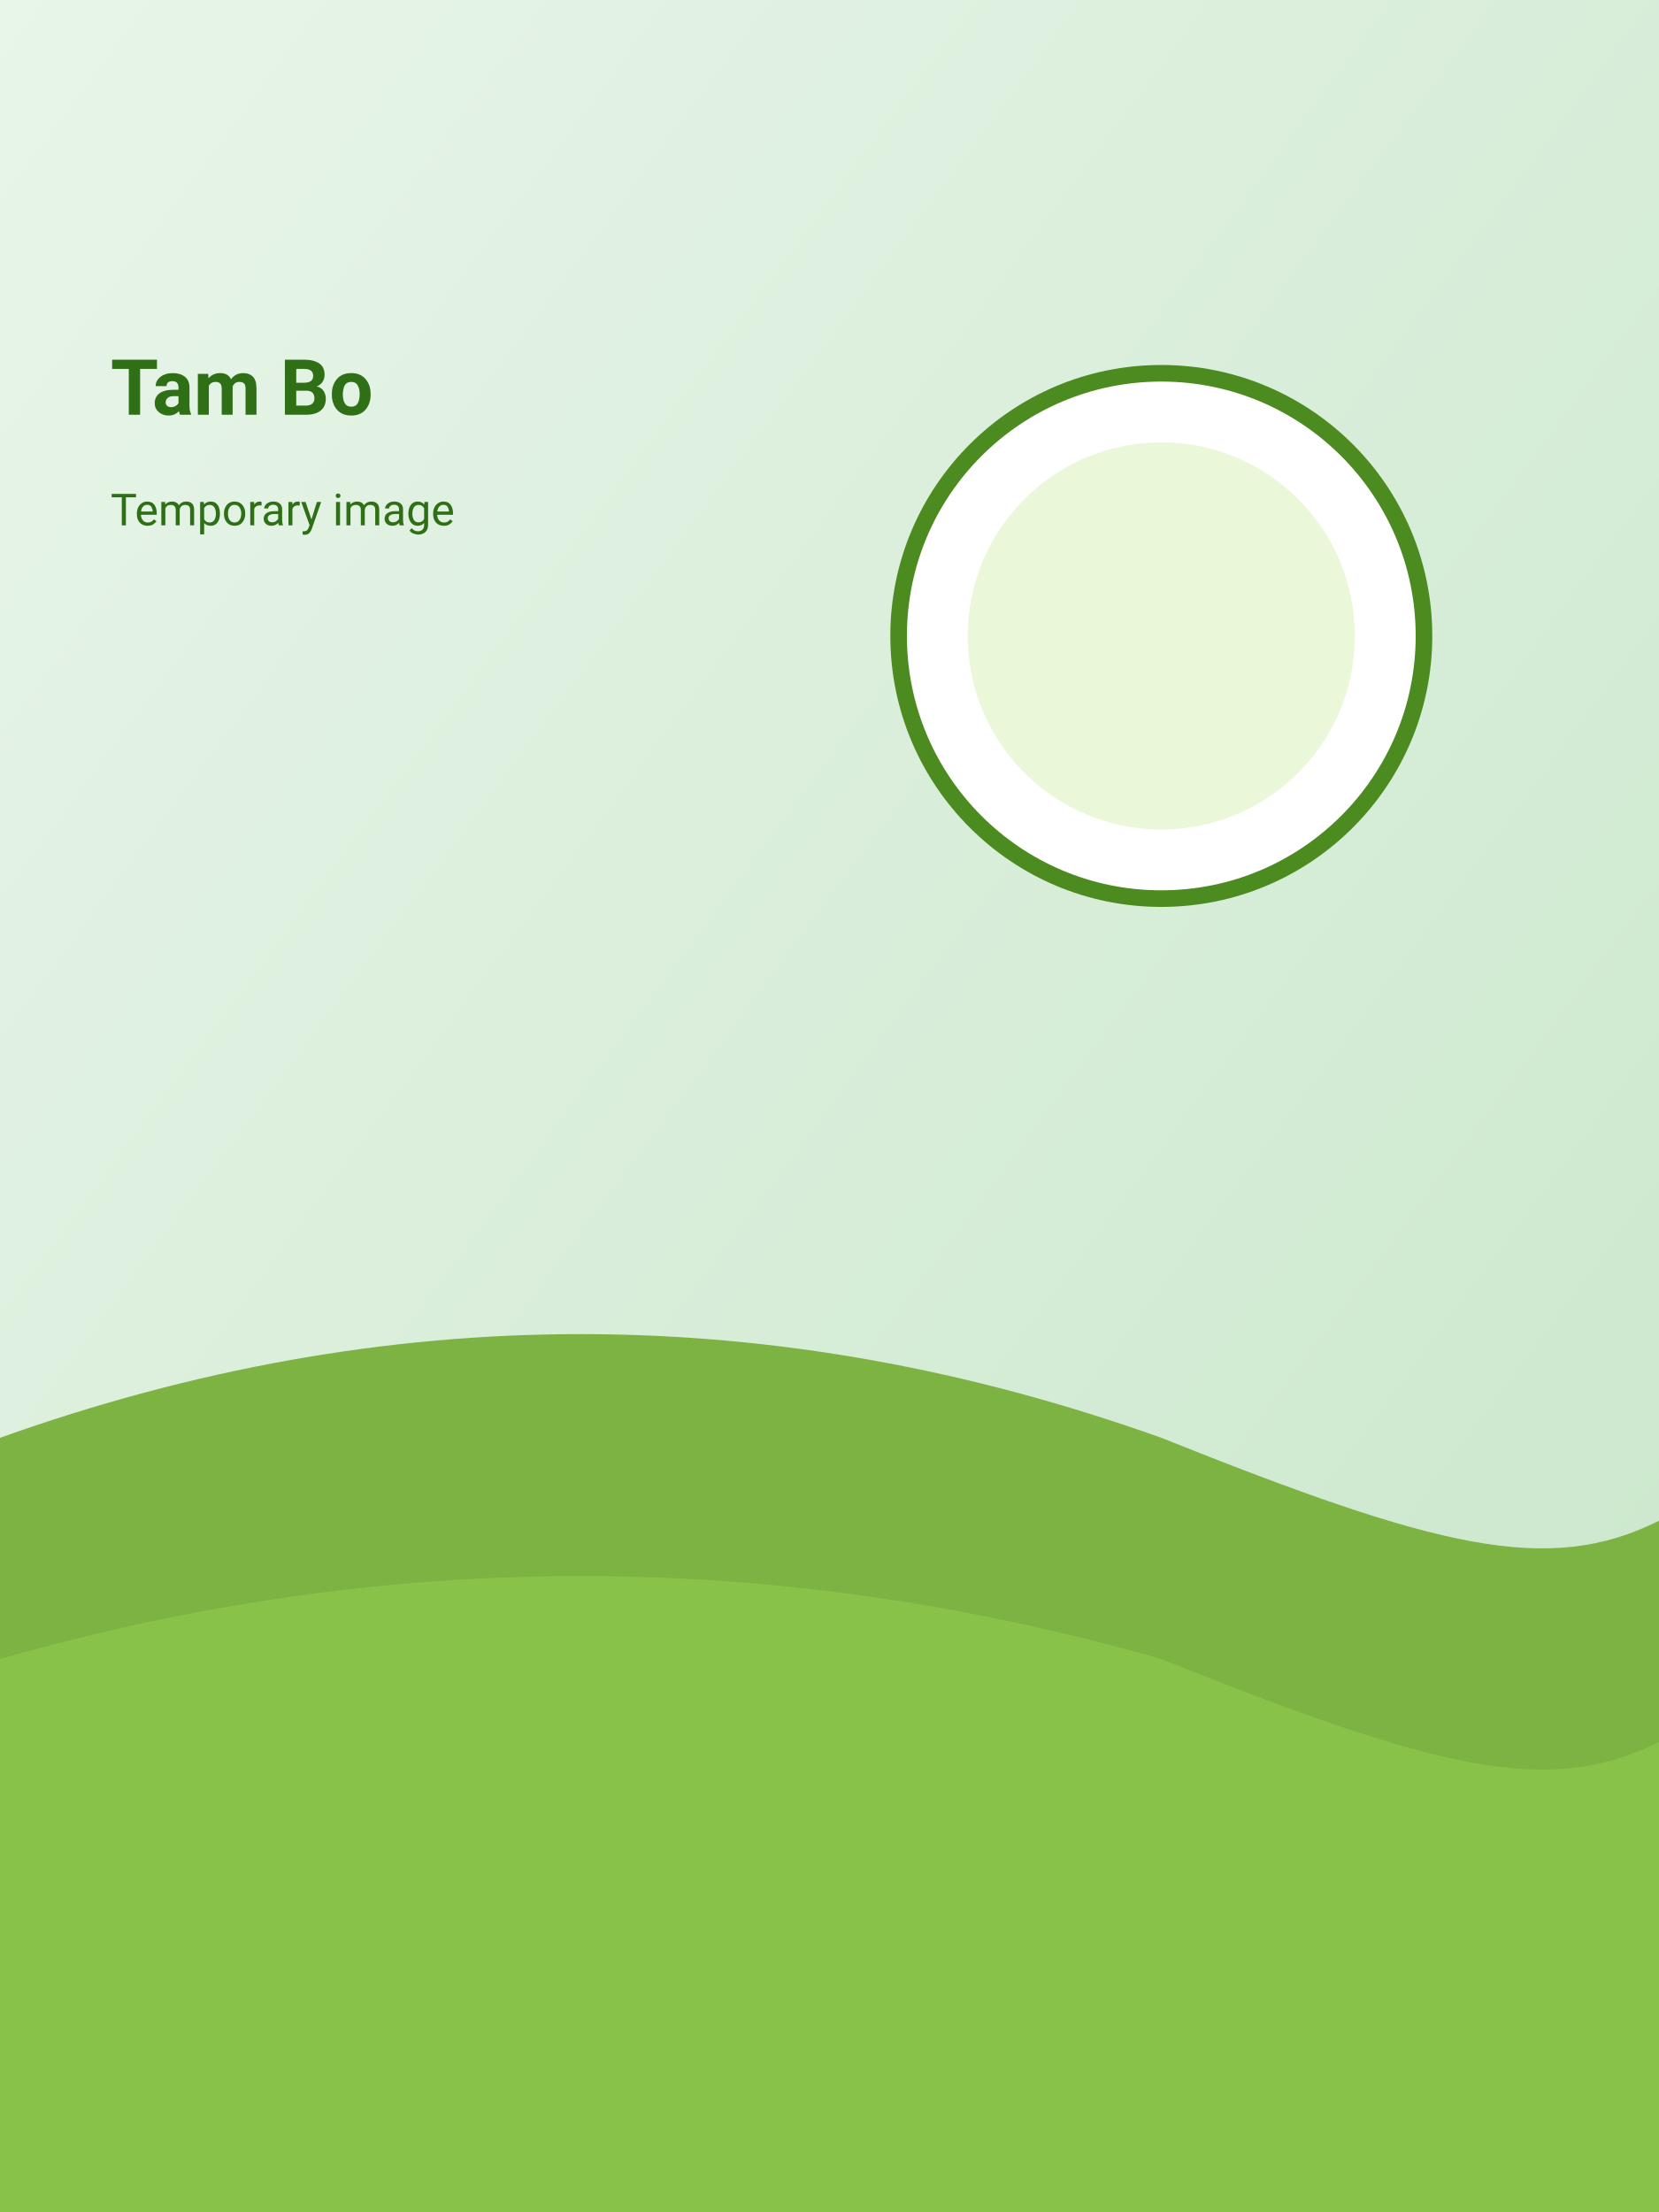
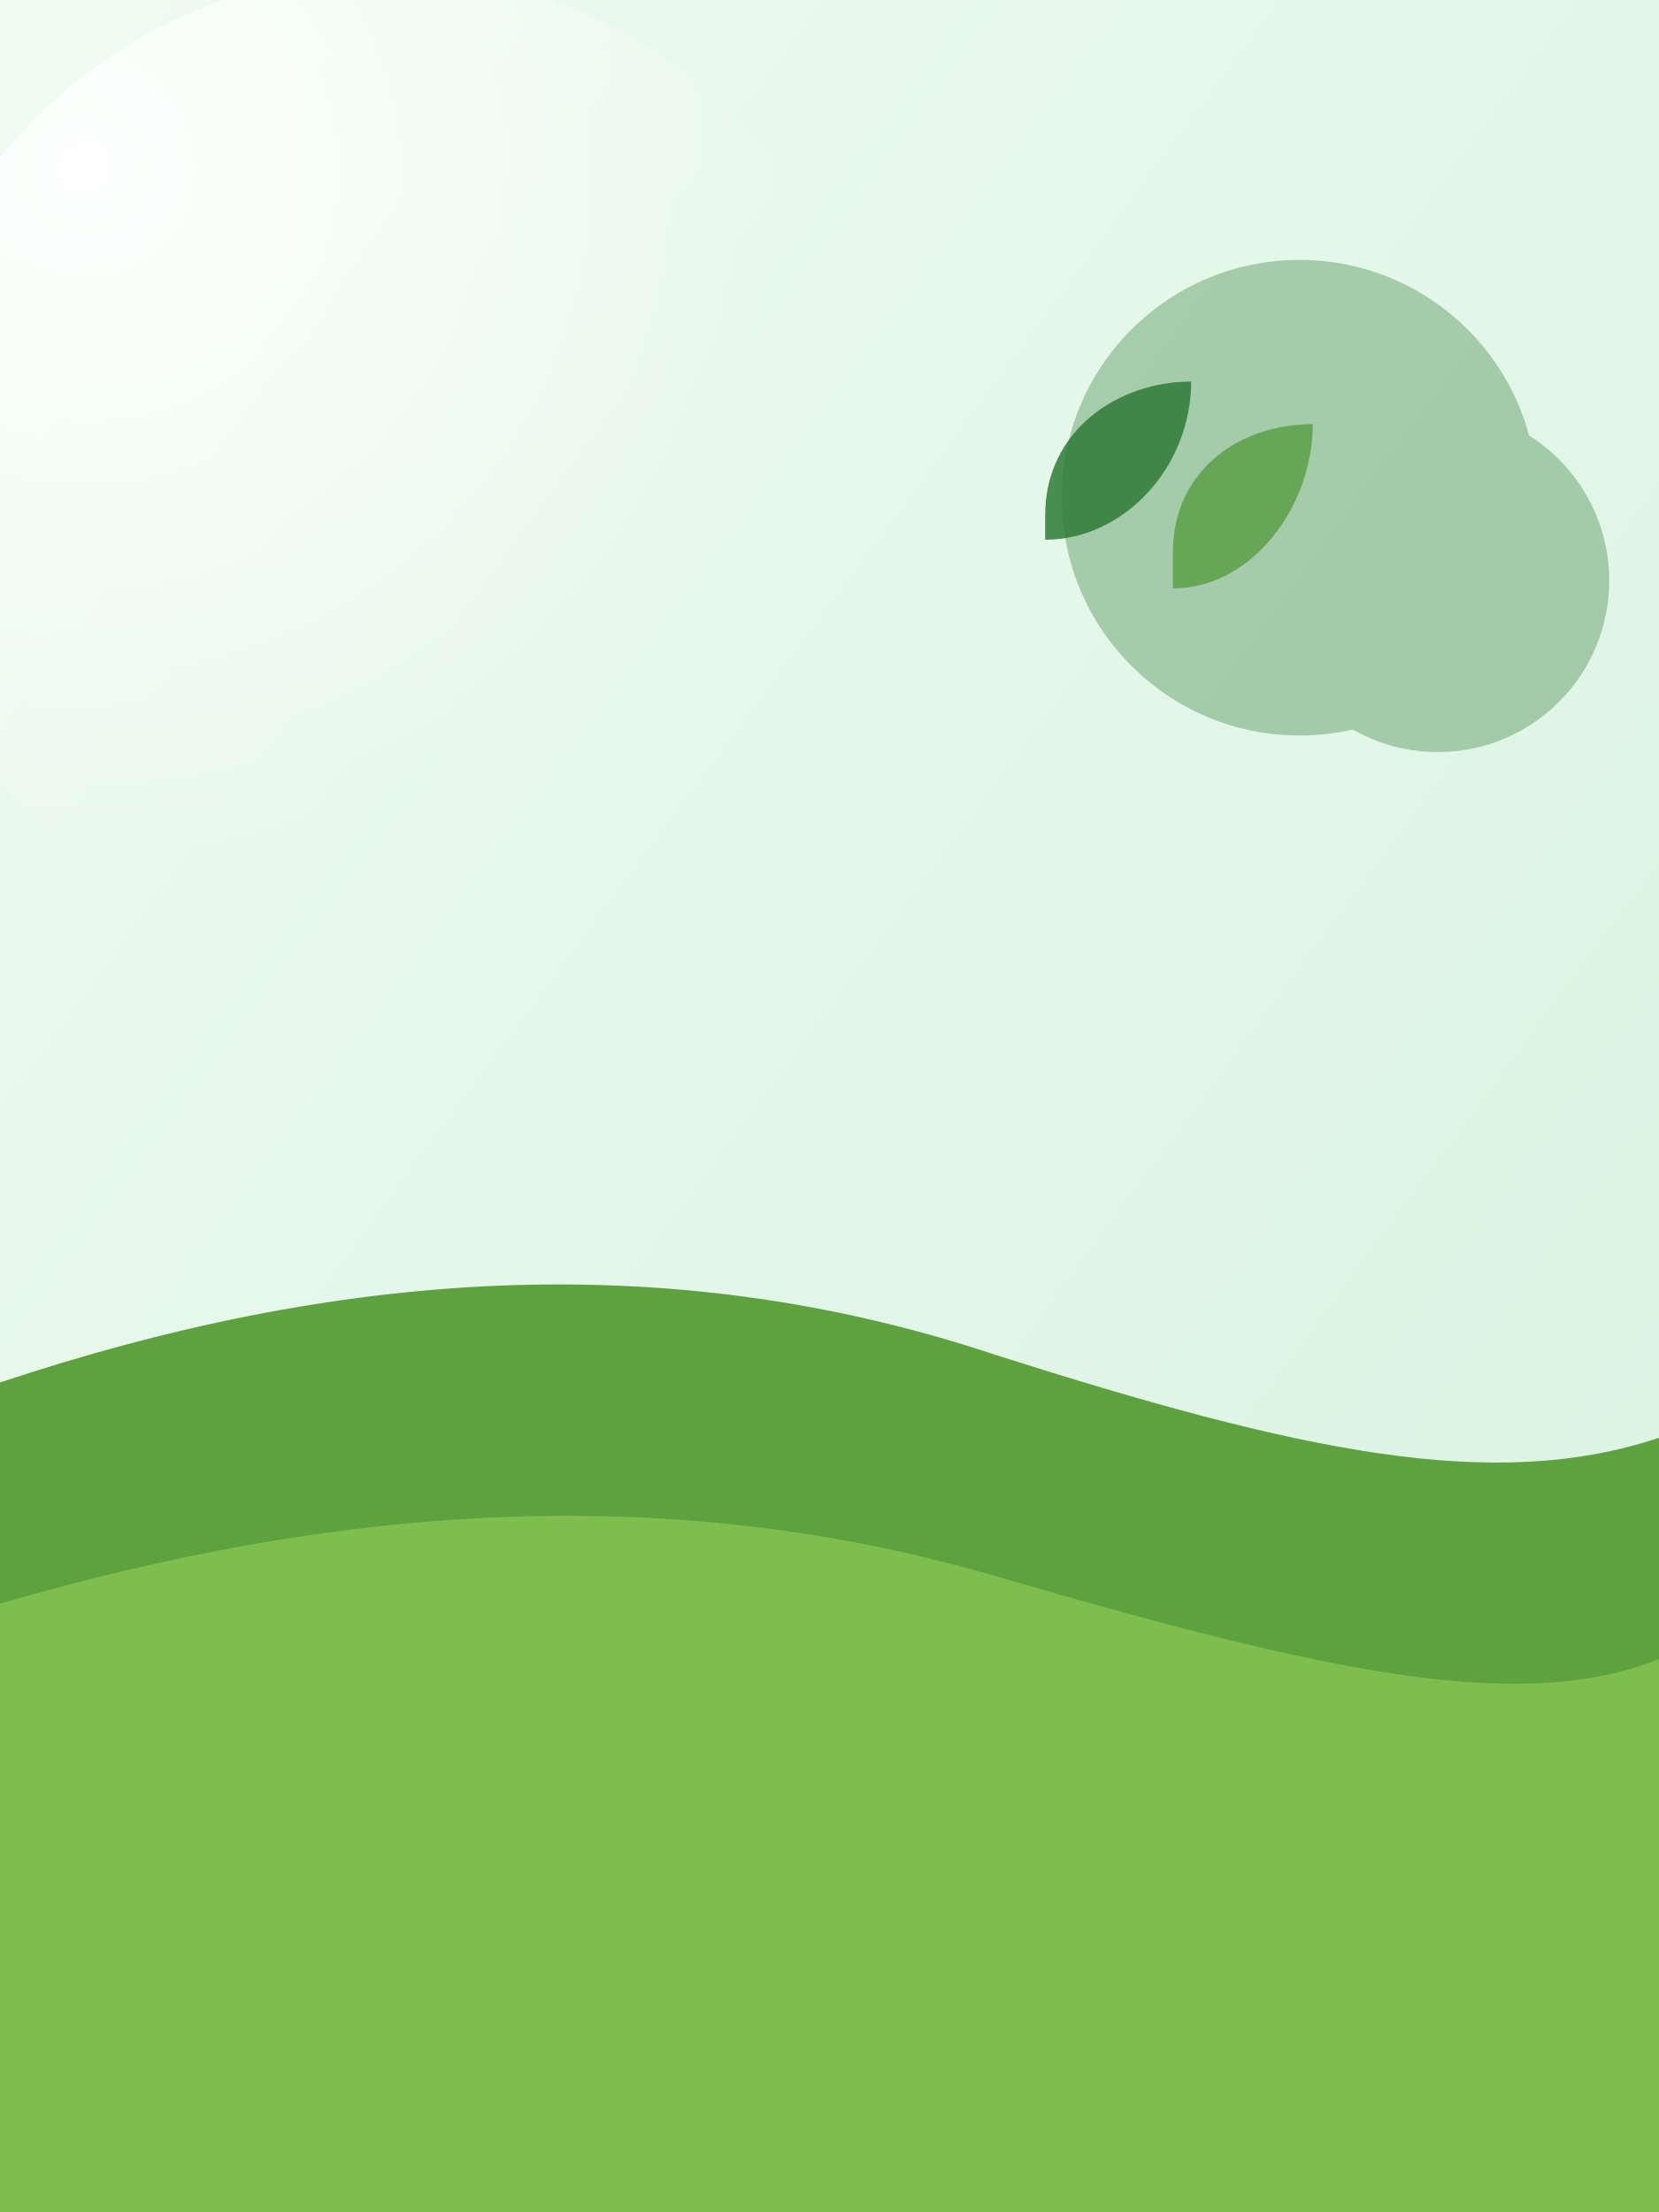
<svg xmlns="http://www.w3.org/2000/svg" width="600" height="800" viewBox="0 0 600 800" role="img" aria-labelledby="title desc">
  <defs>
-     <linearGradient id="bg" x1="0" x2="1" y1="0" y2="1">
-       <stop offset="0%" stop-color="#e8f5e9" />
-       <stop offset="100%" stop-color="#c8e6c9" />
+     <linearGradient id="bg1" x1="0" x2="1" y1="0" y2="1">
+       <stop offset="0%" stop-color="#eefbf1" />
+       <stop offset="100%" stop-color="#d8f2df" />
    </linearGradient>
+     <radialGradient id="orb1" cx="0.2" cy="0.2" r="0.7">
+       <stop offset="0%" stop-color="#ffffff" stop-opacity="0.9" />
+       <stop offset="100%" stop-color="#ffffff" stop-opacity="0" />
+     </radialGradient>
  </defs>
-   <rect width="600" height="800" fill="url(#bg)" />
-   <path d="M0 520 C140 470 280 470 420 520 C520 560 560 570 600 550 V800 H0 Z" fill="#7cb342" />
-   <path d="M0 600 C140 560 280 560 420 600 C520 640 560 650 600 630 V800 H0 Z" fill="#8bc34a" opacity="0.9" />
-   <circle cx="420" cy="230" r="95" fill="#ffffff" stroke="#4c8b1f" stroke-width="6" />
-   <circle cx="420" cy="230" r="70" fill="#eaf7d9" />
-   <g fill="#2f6f16" font-family="Roboto, Arial, sans-serif">
-     <text x="40" y="150" font-size="28" font-weight="700">Tam Bo</text>
-     <text x="40" y="190" font-size="16">Temporary image</text>
+   <rect width="600" height="800" fill="url(#bg1)" />
+   <circle cx="140" cy="170" r="180" fill="url(#orb1)" />
+   <path d="M0 500 C120 460 240 450 360 490 C470 525 540 540 600 520 V800 H0 Z" fill="#5ea13f" />
+   <path d="M0 580 C120 545 240 535 360 570 C480 605 550 620 600 600 V800 H0 Z" fill="#7fbf4f" opacity="0.95" />
+   <g fill="#2f7a36" opacity="0.35">
+     <circle cx="470" cy="180" r="86" />
+     <circle cx="520" cy="210" r="62" />
+   </g>
+   <g transform="translate(378 138) scale(1.1)">
+     <path d="M0 44 C0 16 24 0 48 0 C48 28 26 52 0 52 C0 50 0 48 0 44 Z" fill="#2f7a36" opacity="0.85" />
+     <path d="M42 56 C42 30 63 14 88 14 C88 41 68 68 42 68 C42 64 42 60 42 56 Z" fill="#5aa148" opacity="0.85" />
  </g>
</svg>
